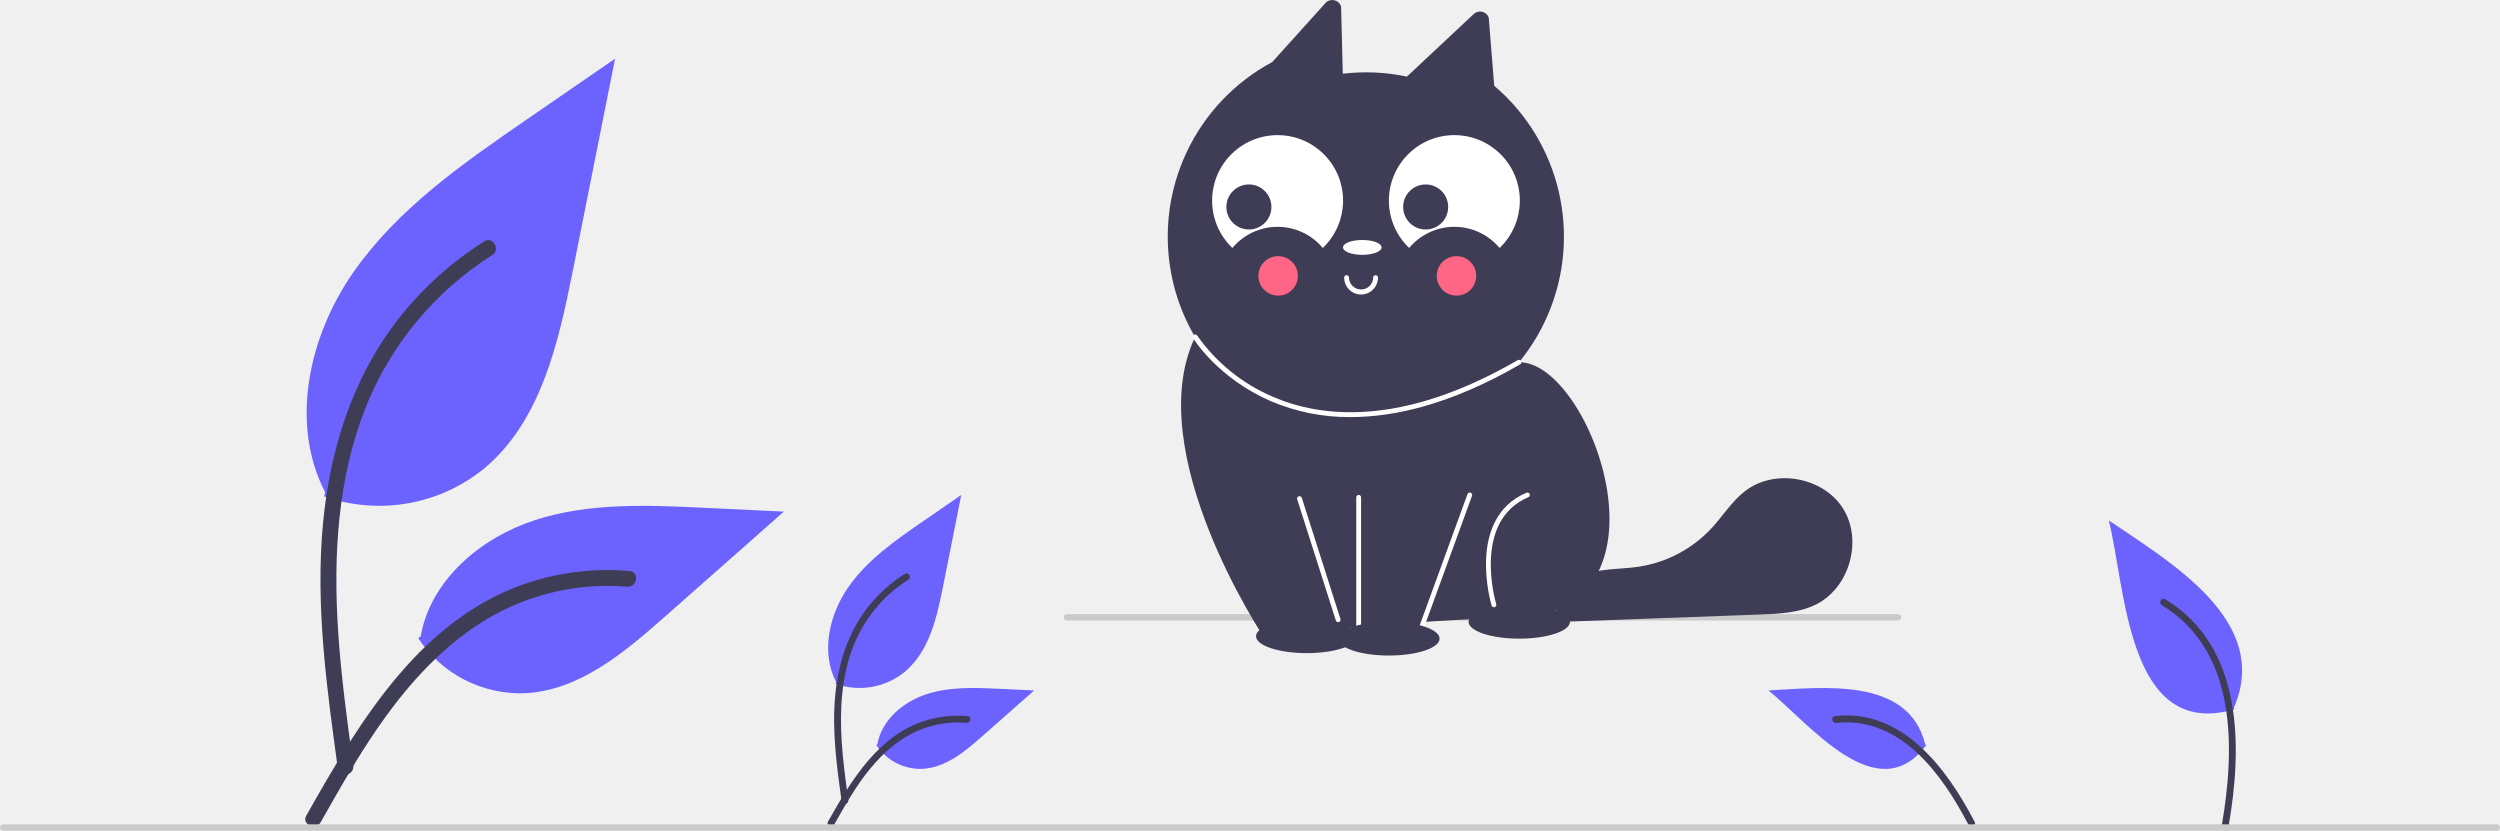
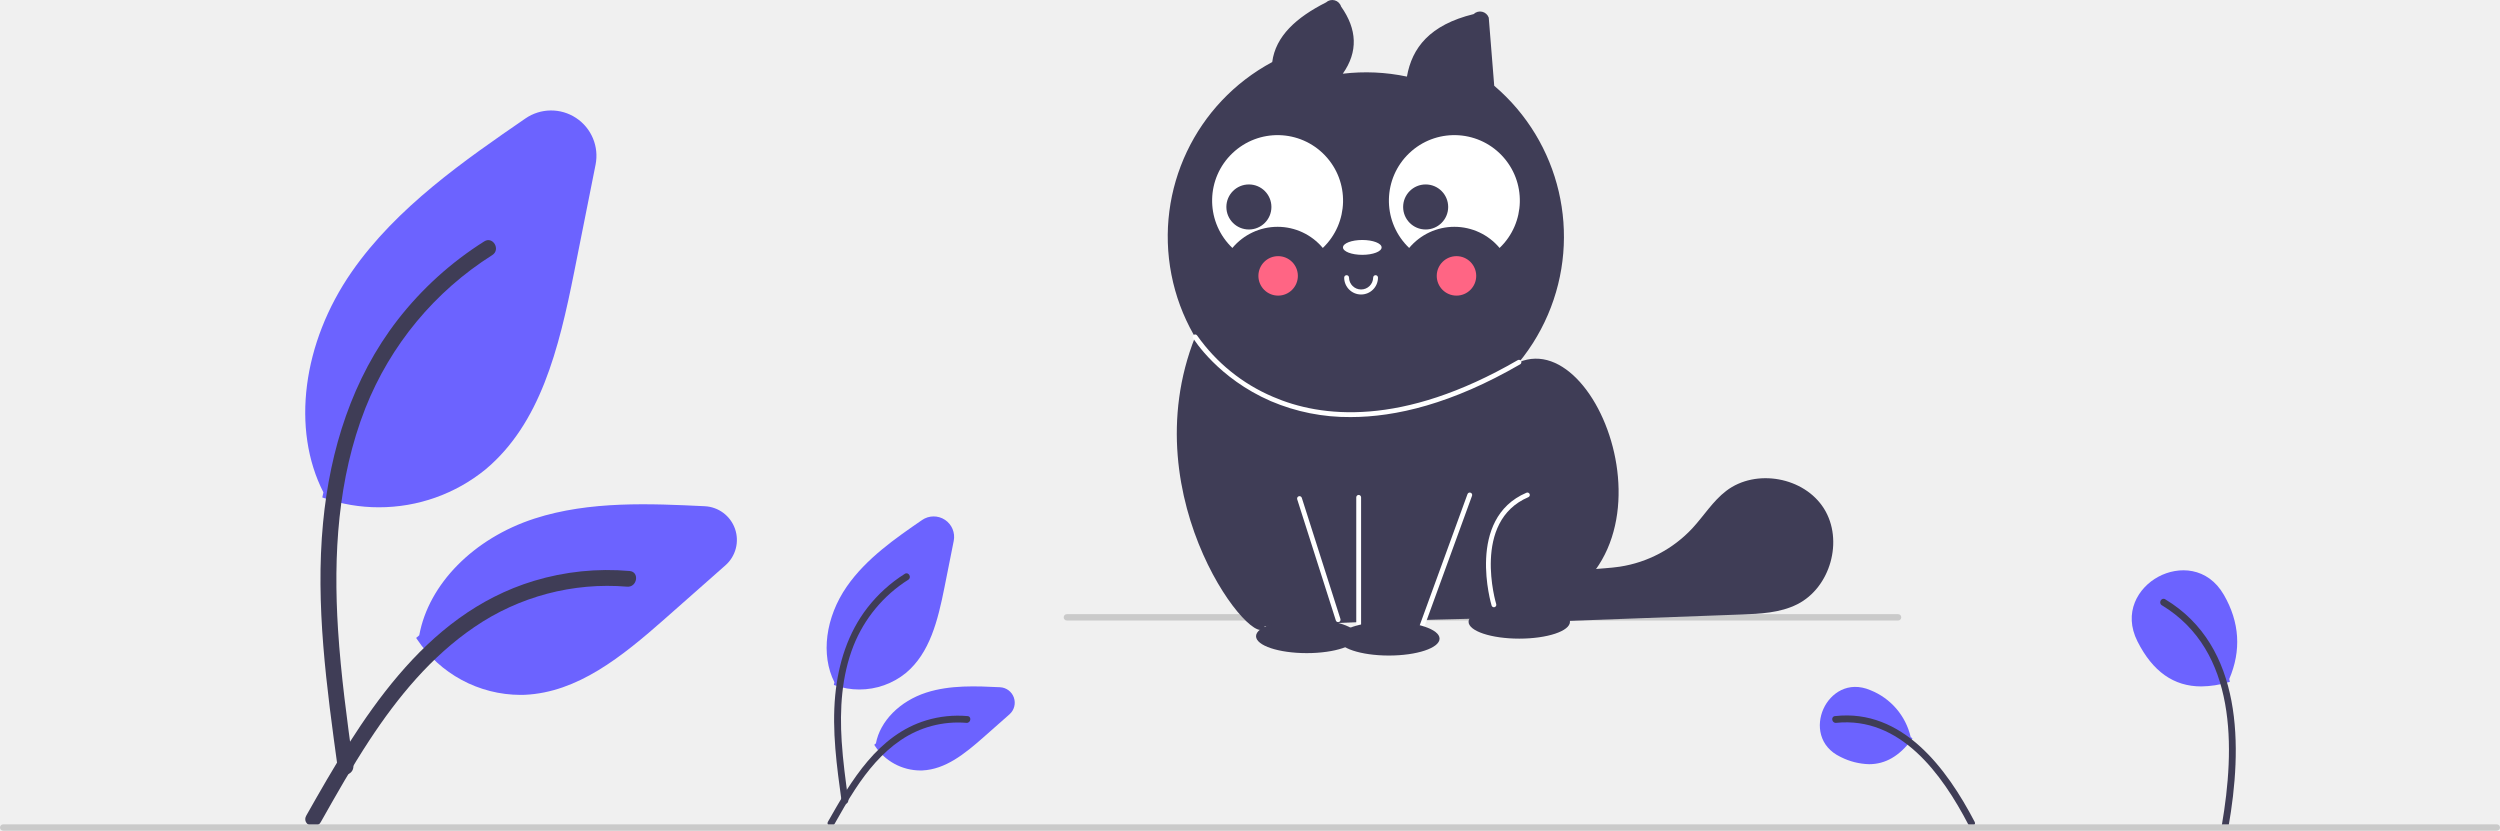
- <svg xmlns="http://www.w3.org/2000/svg" id="a3363411-88d6-4d9c-90ba-a0d76aee6716" data-name="Layer 1" width="785" height="260.842" viewBox="0 0 785 260.842">
-   <path id="e6d48fe3-12d5-4a4a-b92a-b78b486fac3b" data-name="Path 438" d="M309.287,475.453a52.155,52.155,0,0,0,50.363-8.871c17.64-14.807,23.171-39.192,27.67-61.777L400.63,338l-27.866,19.187c-20.041,13.798-40.532,28.04-54.407,48.026s-19.928,47.271-8.783,68.898" transform="translate(-207.5 -319.579)" fill="#6c63ff" />
-   <path id="a99fcdd9-ae8f-4ca7-ba44-ef69baf9e145" data-name="Path 439" d="M313.59,560.984c-3.507-25.553-7.116-51.436-4.65-77.262,2.185-22.937,9.183-45.336,23.43-63.71a105.983,105.983,0,0,1,27.192-24.641c2.718-1.716,5.221,2.592,2.514,4.301a100.756,100.756,0,0,0-39.856,48.086c-8.677,22.069-10.07,46.127-8.576,69.57.903,14.177,2.823,28.261,4.751,42.329a2.581,2.581,0,0,1-1.74,3.064,2.506,2.506,0,0,1-3.064-1.74Z" transform="translate(-207.5 -319.579)" fill="#3f3d56" />
-   <path id="bbeda2f4-be86-4904-b4b0-963c2a3b729b" data-name="Path 442" d="M338.835,519.982a38.393,38.393,0,0,0,33.452,17.271c16.939-.804,31.054-12.621,43.76-23.844l37.589-33.188-24.877-1.191c-17.89-.857-36.242-1.661-53.282,3.863s-32.755,18.795-35.87,36.433" transform="translate(-207.5 -319.579)" fill="#6c63ff" />
-   <path id="a6e93fc3-3616-4120-bc87-b7b79f9b3178" data-name="Path 443" d="M303.676,575.673c16.886-29.877,36.47-63.082,71.467-73.695a79.749,79.749,0,0,1,30.058-3.104c3.192.276,2.395,5.195-.79,4.921a74.089,74.089,0,0,0-47.97,12.691c-13.526,9.207-24.058,22.007-32.971,35.58-5.46,8.315-10.351,16.982-15.242,25.637C306.665,580.469,302.095,578.471,303.676,575.673Z" transform="translate(-207.5 -319.579)" fill="#3f3d56" />
-   <path id="e252ff7a-4a4a-4da8-9d61-47808c761739" data-name="Path 438" d="M469.911,534.325a22.51,22.51,0,0,0,21.737-3.829c7.613-6.39,10.001-16.915,11.942-26.663L509.335,475,497.308,483.281c-8.65,5.955-17.494,12.102-23.482,20.728s-8.601,20.402-3.791,29.736" transform="translate(-207.5 -319.579)" fill="#6c63ff" />
-   <path id="ef525daa-216d-438f-b057-809f99c83d16" data-name="Path 439" d="M471.768,571.24c-1.514-11.029-3.071-22.2-2.007-33.346.943-9.9,3.964-19.567,10.113-27.497a45.742,45.742,0,0,1,11.736-10.635c1.173-.74,2.253,1.119,1.085,1.856a43.486,43.486,0,0,0-17.202,20.754c-3.745,9.525-4.346,19.908-3.701,30.026.39,6.119,1.218,12.198,2.051,18.269a1.114,1.114,0,0,1-.751,1.322,1.082,1.082,0,0,1-1.322-.751Z" transform="translate(-207.5 -319.579)" fill="#3f3d56" />
-   <path id="f74a7d99-3259-4264-a03b-1567597bdebf" data-name="Path 442" d="M482.664,553.544a16.57,16.57,0,0,0,14.438,7.454c7.311-.347,13.403-5.447,18.887-10.291l16.223-14.324-10.737-.514c-7.721-.37-15.642-.717-22.997,1.667s-14.137,8.112-15.482,15.725" transform="translate(-207.5 -319.579)" fill="#6c63ff" />
-   <path id="a42fcbb9-6e6a-4d65-b4bb-1afcb6d22e9b" data-name="Path 443" d="M467.489,577.58c7.288-12.895,15.74-27.226,30.845-31.807a34.419,34.419,0,0,1,12.973-1.34c1.378.119,1.034,2.242-.341,2.124a31.977,31.977,0,0,0-20.704,5.477c-5.838,3.974-10.383,9.498-14.23,15.356-2.357,3.589-4.467,7.329-6.578,11.065C468.779,579.649,466.807,578.787,467.489,577.58Z" transform="translate(-207.5 -319.579)" fill="#3f3d56" />
-   <path id="bcabba70-d0f3-473d-b335-0d566e9784d7" data-name="Path 438" d="M909.089,542.325c-33.668,9.666-34.067-37.914-39.424-59.325,19.03,12.958,51.116,31.432,39.3,58.746" transform="translate(-207.5 -319.579)" fill="#6c63ff" />
-   <path id="ba478ea8-fb83-4c8b-9ab3-cf7979187684" data-name="Path 439" d="M907.232,579.24c4.423-25.014,4.702-56.695-19.843-71.478-1.172-.741-2.252,1.119-1.084,1.856,23.697,14.333,22.993,44.939,18.852,69.05a1.076,1.076,0,0,0,2.074.571Z" transform="translate(-207.5 -319.579)" fill="#3f3d56" />
-   <path id="fd385cca-8359-4008-938e-478bfe5bb8f2" data-name="Path 442" d="M812.336,553.544c-15.407,20.681-36.862-7.011-49.548-17.161,16.923-.9,43.955-4.388,49.215,16.878" transform="translate(-207.5 -319.579)" fill="#6c63ff" />
-   <path id="b59fa0dc-1c02-46f1-977b-f71e7fc9587c" data-name="Path 443" d="M827.511,577.58c-8.709-16.672-22.617-35.527-43.819-33.146-1.377.118-1.033,2.241.342,2.123,20.139-2.084,33.242,16.028,41.512,31.899C826.221,579.649,828.193,578.787,827.511,577.58Z" transform="translate(-207.5 -319.579)" fill="#3f3d56" />
-   <path d="M991.5,580.421h-783a1,1,0,0,1,0-2h783a1,1,0,0,1,0,2Z" transform="translate(-207.5 -319.579)" fill="#cacaca" />
-   <path d="M803.5,514.421h-261a1,1,0,0,1,0-2h261a1,1,0,0,1,0,2Z" transform="translate(-207.5 -319.579)" fill="#cacaca" />
-   <path d="M676.686,346.509l-1.718-21.392a2.899,2.899,0,0,0-4.744-1.113l-20.95,19.627a61.782,61.782,0,0,0-20.14-.906l-.529-21.087a2.899,2.899,0,0,0-4.723-1.305l-16.904,18.732a62.203,62.203,0,1,0,69.708,7.444Z" transform="translate(-207.5 -319.579)" fill="#3f3d56" />
-   <path d="M684.452,433.319c22.881-.364,51.666,79.932-2.556,80.349-28.057.215-77.727,5.687-77.727,5.687s-38.611-57.947-21.391-93.999Z" transform="translate(-207.5 -319.579)" fill="#3f3d56" />
-   <polyline points="426.623 156.173 426.623 197.775 446.073 197.775 461.505 155.414" fill="#3f3d56" />
-   <path d="M653.573,518.113H634.123a.758.758,0,0,1-.758-.758V475.752a.758.758,0,1,1,1.517,0V516.596h18.161l15.25-41.862a.758.758,0,0,1,1.425.519l-15.432,42.361A.758.758,0,0,1,653.573,518.113Z" transform="translate(-207.5 -319.579)" fill="#fff" />
-   <ellipse cx="477.05" cy="195.226" rx="15.924" ry="5.308" fill="#3f3d56" />
-   <path d="M676.588,510.255a.758.758,0,0,1-.725-.536c-.084-.272-8.139-27.288,10.945-35.424a.758.758,0,1,1,.595,1.395c-17.842,7.606-10.17,33.324-10.09,33.583a.759.759,0,0,1-.502.948A.767.767,0,0,1,676.588,510.255Z" transform="translate(-207.5 -319.579)" fill="#fff" />
-   <path d="M703.601,503.324c-.107-.153-.185-.314-.277-.471q-1.243.046-2.486.092Z" transform="translate(-207.5 -319.579)" fill="#3f3d56" />
-   <path d="M786.236,479.286c-6.209-9.924-21.401-12.681-30.701-5.572-4.197,3.208-7.025,7.845-10.611,11.725A39.306,39.306,0,0,1,722.094,497.521c-6.094.914-12.539.418-18.167,2.927-5.458,2.433-9.575,9.379-6.604,14.405q31.421-1.158,62.841-2.316c6.026-.222,12.267-.497,17.656-3.204C788.281,504.078,792.445,489.21,786.236,479.286Z" transform="translate(-207.5 -319.579)" fill="#3f3d56" />
-   <path d="M631.592,450.541a62.391,62.391,0,0,1-25.046-4.998c-16.525-7.173-24.099-19.278-24.414-19.79a.758.758,0,0,1,1.292-.794,55.775,55.775,0,0,0,23.802,19.226c14.881,6.434,40.293,9.657,76.845-11.522a.758.758,0,1,1,.761,1.312C663.376,446.408,645.66,450.541,631.592,450.541Z" transform="translate(-207.5 -319.579)" fill="#fff" />
-   <path d="M634.881,412.054a5.314,5.314,0,0,1-5.308-5.308.758.758,0,0,1,1.517,0,3.792,3.792,0,0,0,7.583,0,.758.758,0,0,1,1.517,0A5.314,5.314,0,0,1,634.881,412.054Z" transform="translate(-207.5 -319.579)" fill="#fff" />
-   <path d="M627.677,514.933a.759.759,0,0,1-.722-.528l-12.133-38.044a.758.758,0,1,1,1.445-.461l12.133,38.044a.759.759,0,0,1-.723.989Z" transform="translate(-207.5 -319.579)" fill="#fff" />
-   <ellipse cx="436.102" cy="200.534" rx="15.924" ry="5.308" fill="#3f3d56" />
+ <svg xmlns="http://www.w3.org/2000/svg" id="bede37bf-e307-45f7-83e0-92b8be260785" data-name="Layer 1" width="785" height="260.841" viewBox="0 0 785 260.841">
+   <path d="M326.468,478.87a52.292,52.292,0,0,1-17.347-2.945l-.415-.145.342-1.599c-10.089-19.761-6.605-46.92,8.899-69.252,14.104-20.316,35.584-35.106,54.534-48.153h0a14.232,14.232,0,0,1,22.029,14.502l-6.699,33.625c-4.877,24.485-10.676,47.656-27.839,62.062A52.937,52.937,0,0,1,326.468,478.87Z" transform="translate(-207.5 -319.5794)" fill="#6c63ff" />
+   <path id="abd51855-a673-4ef9-adc8-1347fdb580b5" data-name="a99fcdd9-ae8f-4ca7-ba44-ef69baf9e145-26" d="M313.59,560.984c-3.507-25.553-7.116-51.436-4.65-77.262,2.185-22.937,9.183-45.336,23.43-63.71a105.983,105.983,0,0,1,27.192-24.641c2.718-1.716,5.221,2.592,2.514,4.301a100.756,100.756,0,0,0-39.856,48.086c-8.677,22.069-10.07,46.127-8.576,69.57.903,14.177,2.823,28.261,4.751,42.329a2.581,2.581,0,0,1-1.74,3.064,2.506,2.506,0,0,1-3.064-1.74Z" transform="translate(-207.5 -319.5794)" fill="#3f3d56" />
+   <path d="M370.943,537.777A39.135,39.135,0,0,1,338.417,520.256l-.243-.369.973-.825c2.927-16.093,17.105-30.463,36.176-36.645,17.331-5.617,36.528-4.699,53.461-3.886h0a10.608,10.608,0,0,1,6.514,18.548l-18.919,16.705C402.585,525.968,388.835,536.969,372.312,537.752,371.855,537.769,371.397,537.777,370.943,537.777Z" transform="translate(-207.5 -319.5794)" fill="#6c63ff" />
+   <path id="b6a87e1b-685a-4f79-adc0-a59c983b9bff" data-name="a6e93fc3-3616-4120-bc87-b7b79f9b3178-28" d="M303.676,575.672c16.886-29.877,36.47-63.082,71.467-73.695a79.749,79.749,0,0,1,30.058-3.104c3.192.276,2.395,5.195-.79,4.921a74.089,74.089,0,0,0-47.97,12.691c-13.526,9.207-24.058,22.007-32.971,35.58-5.46,8.315-10.351,16.982-15.242,25.637C306.665,580.468,302.095,578.47,303.676,575.672Z" transform="translate(-207.5 -319.5794)" fill="#3f3d56" />
+   <path d="M477.326,536.083a22.848,22.848,0,0,1-7.581-1.287l-.415-.146.179-.836c-4.345-8.613-2.821-20.4,3.906-30.091,6.117-8.812,15.411-15.21,23.609-20.854h0a6.426,6.426,0,0,1,9.947,6.549l-2.891,14.513c-2.116,10.62-4.634,20.672-12.111,26.947A23.131,23.131,0,0,1,477.326,536.083Z" transform="translate(-207.5 -319.5794)" fill="#6c63ff" />
+   <path id="ebf62926-f2ef-4574-b3b9-03deb0cc338a" data-name="ef525daa-216d-438f-b057-809f99c83d16-30" d="M471.768,571.239c-1.514-11.029-3.071-22.2-2.007-33.346.943-9.9,3.964-19.567,10.113-27.497a45.741,45.741,0,0,1,11.736-10.635c1.173-.74,2.253,1.119,1.085,1.856a43.487,43.487,0,0,0-17.202,20.754c-3.745,9.525-4.346,19.908-3.701,30.026.39,6.119,1.218,12.198,2.051,18.269a1.114,1.114,0,0,1-.751,1.322,1.082,1.082,0,0,1-1.322-.751Z" transform="translate(-207.5 -319.5794)" fill="#3f3d56" />
+   <path d="M496.523,561.508a17.175,17.175,0,0,1-14.277-7.69l-.243-.369.534-.454c1.323-7.007,7.498-13.248,15.787-15.935,7.53-2.44,15.84-2.043,23.175-1.69a4.862,4.862,0,0,1,2.986,8.502l-8.166,7.21c-5.993,5.293-11.971,10.073-19.194,10.415C496.925,561.504,496.724,561.508,496.523,561.508Z" transform="translate(-207.5 -319.5794)" fill="#6c63ff" />
+   <path id="ab8c1ad0-4924-41ff-9be1-1da9c47377aa" data-name="a42fcbb9-6e6a-4d65-b4bb-1afcb6d22e9b-32" d="M467.489,577.579c7.288-12.895,15.74-27.226,30.845-31.807a34.42,34.42,0,0,1,12.973-1.34c1.378.119,1.034,2.242-.341,2.124a31.977,31.977,0,0,0-20.704,5.477c-5.838,3.974-10.383,9.498-14.23,15.356-2.357,3.589-4.467,7.329-6.578,11.065C468.779,579.649,466.807,578.787,467.489,577.579Z" transform="translate(-207.5 -319.5794)" fill="#3f3d56" />
+   <path d="M898.693,535.116c-8.648,0-15.24-4.67-20.016-14.116-4.577-9.057.17-16.876,6.519-20.309,6.361-3.44,15.522-3.131,20.602,5.673h0c4.95,8.579,5.519,17.471,1.689,26.432l.188.88-.449.129A31.018,31.018,0,0,1,898.693,535.116Z" transform="translate(-207.5 -319.5794)" fill="#6c63ff" />
+   <path id="fe56ea42-b5c6-4c01-a160-1e56b0952e49" data-name="ba478ea8-fb83-4c8b-9ab3-cf7979187684-34" d="M907.232,579.239c4.422-25.014,4.702-56.695-19.843-71.478-1.172-.741-2.252,1.119-1.084,1.856,23.697,14.333,22.993,44.939,18.852,69.05a1.076,1.076,0,0,0,2.074.571Z" transform="translate(-207.5 -319.5794)" fill="#3f3d56" />
+   <path d="M794.41,559.537a21.012,21.012,0,0,1-8.884-2.237c-6.958-3.266-7.715-10.124-5.474-15.115,2.217-4.936,7.788-8.881,14.782-5.878a20.888,20.888,0,0,1,12.613,14.676l.569.482-.28.377C803.908,556.981,799.504,559.537,794.41,559.537Z" transform="translate(-207.5 -319.5794)" fill="#6c63ff" />
+   <path id="bd957783-9dde-42d5-bbc3-75df1df1a96d" data-name="b59fa0dc-1c02-46f1-977b-f71e7fc9587c-36" d="M827.511,577.579c-8.709-16.672-22.617-35.527-43.819-33.146-1.377.118-1.033,2.241.342,2.123,20.139-2.084,33.242,16.028,41.512,31.899C826.221,579.649,828.193,578.787,827.511,577.579Z" transform="translate(-207.5 -319.5794)" fill="#3f3d56" />
+   <path d="M991.5,580.421h-783a1,1,0,0,1,0-2h783a1,1,0,0,1,0,2Z" transform="translate(-207.5 -319.5794)" fill="#cacaca" />
+   <path d="M803.5,514.421h-261a1,1,0,0,1,0-2h261a1,1,0,0,1,0,2Z" transform="translate(-207.5 -319.5794)" fill="#cacaca" />
+   <path d="M676.686,346.509l-1.718-21.392a2.899,2.899,0,0,0-4.744-1.113c-13.791,3.384-19.356,10.584-20.95,19.627a61.783,61.783,0,0,0-20.14-.906c4.848-6.901,4.514-13.934-.529-21.087a2.899,2.899,0,0,0-4.723-1.305c-9.328,4.715-15.853,10.59-16.904,18.732a62.203,62.203,0,1,0,69.708,7.444Z" transform="translate(-207.5 -319.5794)" fill="#3f3d56" />
+   <path d="M684.452,433.318c27.206-11.597,55.271,70.572-2.556,80.349-28.057.215-77.251,2.495-77.251,2.495-2.019,9.692-42.292-39.37-21.867-90.806Z" transform="translate(-207.5 -319.5794)" fill="#3f3d56" />
+   <polyline points="426.623 156.172 426.623 197.774 446.073 197.774 461.505 155.413" fill="#3f3d56" />
+   <path d="M653.573,518.112H634.123a.758.758,0,0,1-.758-.758V475.751a.758.758,0,1,1,1.517-.007v40.852h18.161l15.25-41.862a.758.758,0,0,1,1.425.519h0l-15.432,42.361A.758.758,0,0,1,653.573,518.112Z" transform="translate(-207.5 -319.5794)" fill="#fff" />
+   <ellipse cx="477.05" cy="195.225" rx="15.924" ry="5.308" fill="#3f3d56" />
+   <path d="M676.588,510.255a.758.758,0,0,1-.725-.536c-.084-.272-8.139-27.288,10.945-35.424a.758.758,0,0,1,.596,1.394l-.002.001c-17.842,7.606-10.17,33.324-10.09,33.583a.759.759,0,0,1-.502.948A.766.766,0,0,1,676.588,510.255Z" transform="translate(-207.5 -319.5794)" fill="#fff" />
+   <path d="M703.601,503.324c-.107-.153-.185-.314-.277-.471q-1.243.046-2.486.092Z" transform="translate(-207.5 -319.5794)" fill="#3f3d56" />
+   <path d="M780.236,479.286c-6.209-9.924-21.401-12.681-30.701-5.572-4.197,3.208-7.025,7.845-10.611,11.725A39.306,39.306,0,0,1,716.094,497.521c-6.094.914-12.539.418-18.166,2.927-5.458,2.433-9.575,9.379-6.604,14.405q31.421-1.158,62.841-2.316c6.026-.222,12.267-.497,17.656-3.204C782.281,504.078,786.445,489.21,780.236,479.286Z" transform="translate(-207.5 -319.5794)" fill="#3f3d56" />
+   <path d="M631.592,450.54a62.391,62.391,0,0,1-25.046-4.998c-16.525-7.173-24.099-19.278-24.414-19.79a.758.758,0,0,1,1.292-.794,55.775,55.775,0,0,0,23.802,19.226c14.881,6.434,40.293,9.657,76.845-11.522a.758.758,0,0,1,.761,1.312h0C663.376,446.407,645.66,450.54,631.592,450.54Z" transform="translate(-207.5 -319.5794)" fill="#fff" />
+   <path d="M634.881,412.053a5.314,5.314,0,0,1-5.308-5.308.758.758,0,0,1,1.517,0,3.792,3.792,0,0,0,7.583,0,.758.758,0,0,1,1.517,0A5.314,5.314,0,0,1,634.881,412.053Z" transform="translate(-207.5 -319.5794)" fill="#fff" />
+   <path d="M627.677,514.933a.759.759,0,0,1-.722-.528L614.822,476.361a.758.758,0,0,1,1.442-.468l.003.008,12.133,38.044a.759.759,0,0,1-.723.989Z" transform="translate(-207.5 -319.5794)" fill="#fff" />
+   <ellipse cx="436.102" cy="200.533" rx="15.924" ry="5.308" fill="#3f3d56" />
  <ellipse cx="410.319" cy="199.775" rx="15.924" ry="5.308" fill="#3f3d56" />
-   <ellipse cx="427.76" cy="77.688" rx="6.066" ry="2.333" fill="#fff" />
-   <path d="M594.469,397.438a18.496,18.496,0,0,1,28.391,0,20.558,20.558,0,1,0-29.066-.675Q594.124,397.108,594.469,397.438Z" transform="translate(-207.5 -319.579)" fill="#fff" />
-   <path d="M649.977,397.438a18.496,18.496,0,0,1,28.391,0,20.558,20.558,0,1,0-29.066-.675Q649.631,397.108,649.977,397.438Z" transform="translate(-207.5 -319.579)" fill="#fff" />
+   <ellipse cx="427.76" cy="77.687" rx="6.066" ry="2.333" fill="#fff" />
+   <path d="M594.469,397.438a18.496,18.496,0,0,1,28.391,0,20.558,20.558,0,1,0-29.066-.675Q594.124,397.108,594.469,397.438Z" transform="translate(-207.5 -319.5794)" fill="#fff" />
+   <path d="M649.977,397.438a18.496,18.496,0,0,1,28.391,0,20.558,20.558,0,1,0-29.066-.675v0Q649.631,397.108,649.977,397.438Z" transform="translate(-207.5 -319.5794)" fill="#fff" />
  <circle cx="392.152" cy="64.988" r="7.072" fill="#3f3d56" />
  <circle cx="447.657" cy="64.988" r="7.072" fill="#3f3d56" />
  <circle cx="457.334" cy="86.627" r="6.197" fill="#ff6584" />
  <circle cx="401.334" cy="86.627" r="6.197" fill="#ff6584" />
</svg>
